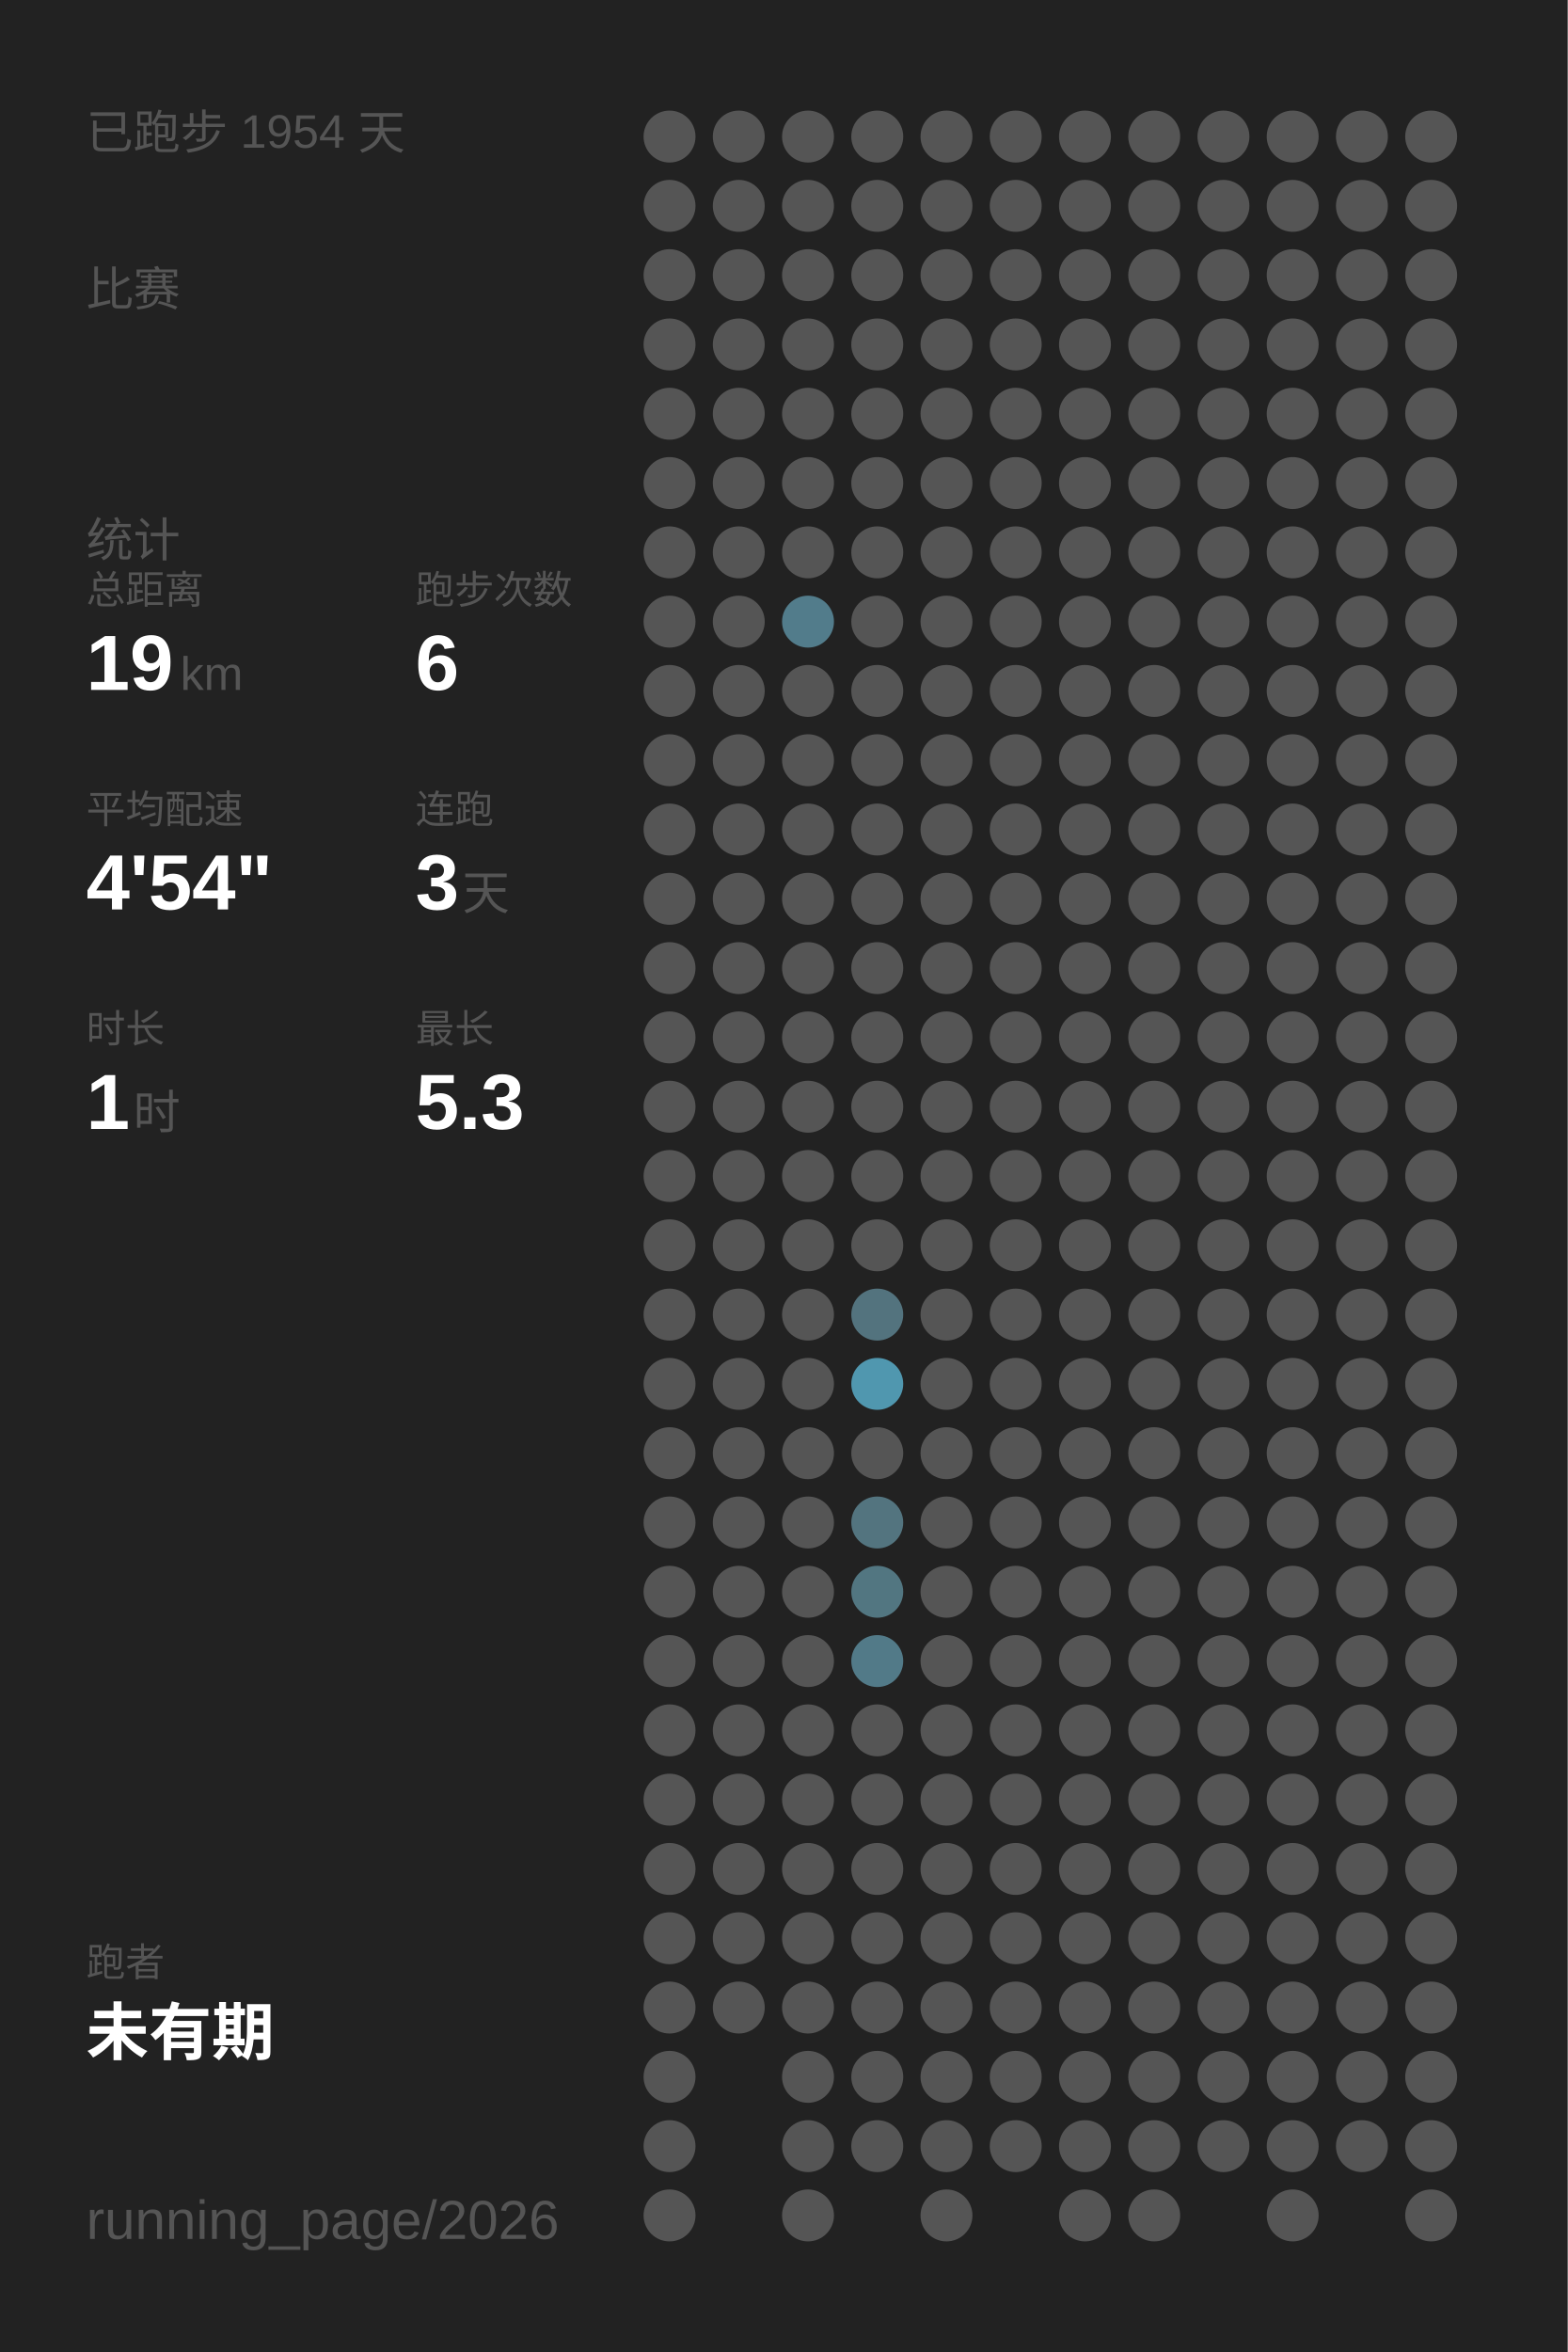
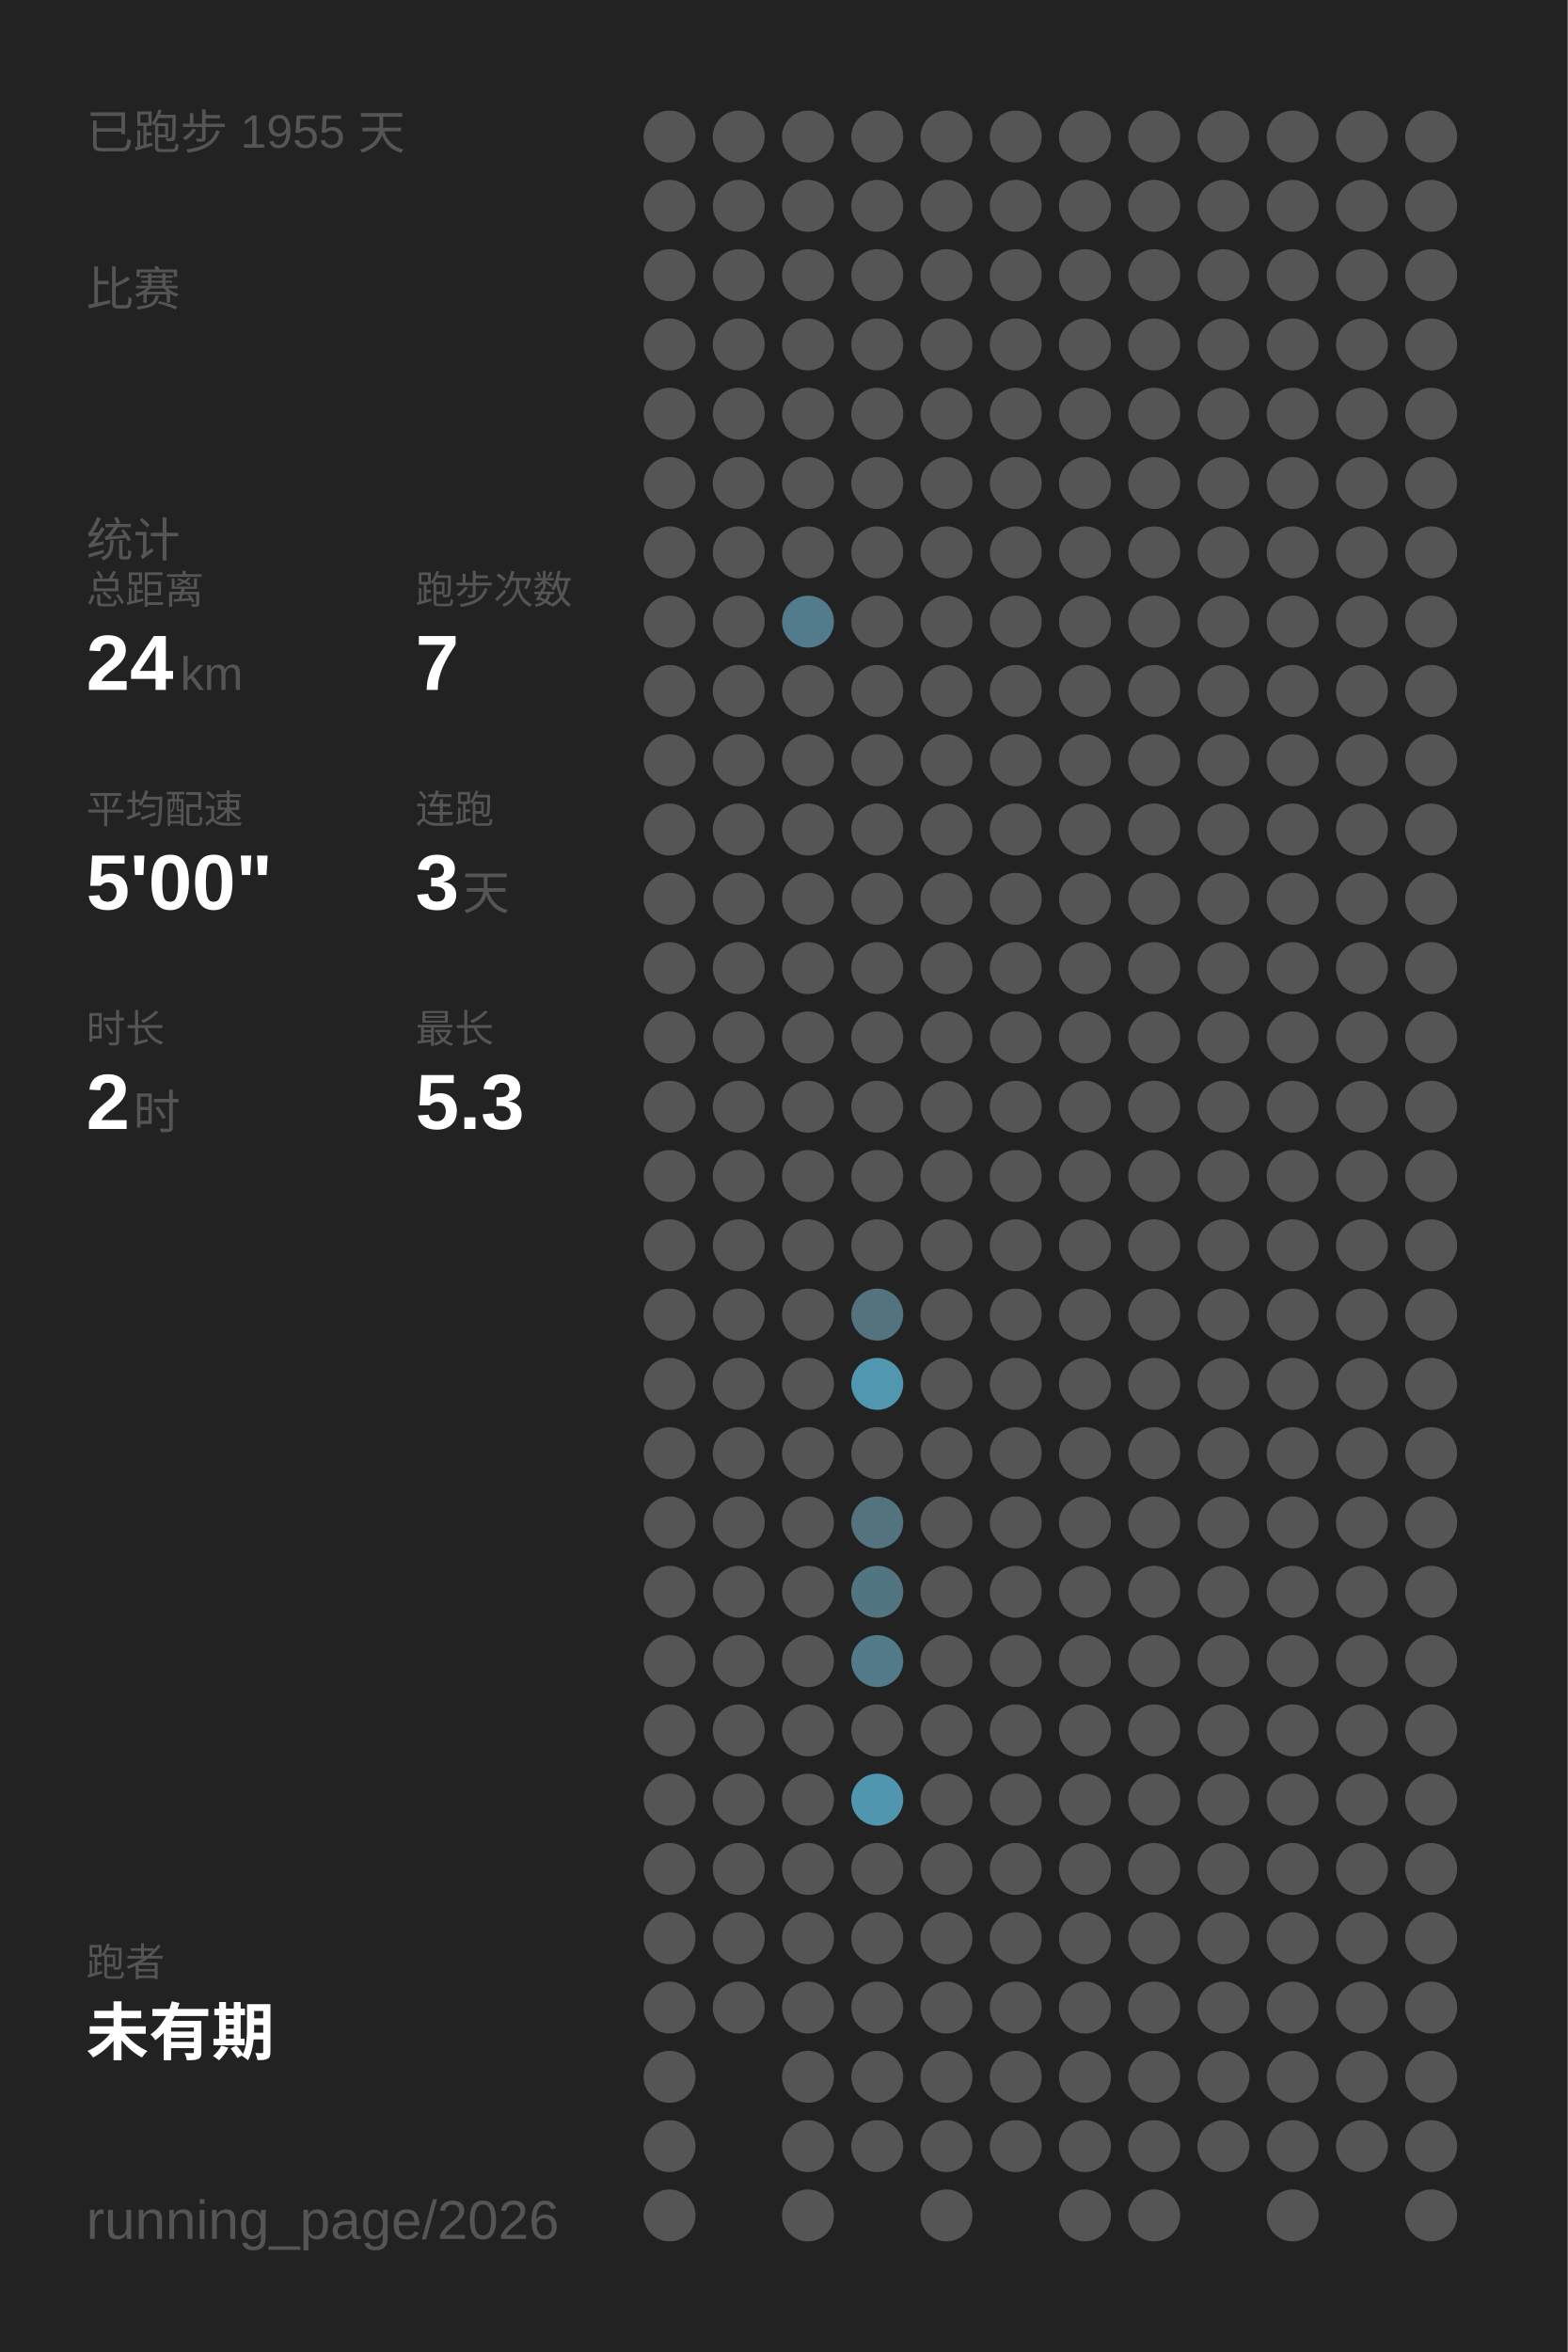
<svg xmlns="http://www.w3.org/2000/svg" baseProfile="full" height="300mm" version="1.1" viewBox="0,0,200,300" width="200mm">
  <defs />
  <rect fill="#222222" height="300" width="200" x="0" y="0" />
-   <text fill="#555555" style="font-size:6px; font-family:Arial;" x="11" y="19">已跑步 1954 天</text>
+   <text fill="#555555" style="font-size:6px; font-family:Arial;" x="11" y="19">已跑步 1955 天</text>
  <text fill="#555555" style="font-size:6px; font-family:Arial;" x="11" y="39">比赛</text>
  <text fill="#555555" style="font-size:6px; font-family:Arial;" x="11" y="71">统计</text>
  <text fill="#555555" style="font-size:5px; font-family:Arial;" x="11" y="77">总距离</text>
-   <text fill="#FFFFFF" style="font-size:10px; font-family:Arial; font-weight:bold;" x="11" y="88">19</text>
+   <text fill="#FFFFFF" style="font-size:10px; font-family:Arial; font-weight:bold;" x="11" y="88">24</text>
  <text fill="#555555" style="font-size:6px; font-family:Arial;" x="23" y="88">km</text>
  <text fill="#555555" style="font-size:5px; font-family:Arial;" x="53" y="77">跑步次数</text>
-   <text fill="#FFFFFF" style="font-size:10px; font-family:Arial; font-weight:bold;" x="53" y="88">6</text>
+   <text fill="#FFFFFF" style="font-size:10px; font-family:Arial; font-weight:bold;" x="53" y="88">7</text>
  <text fill="#555555" style="font-size:5px; font-family:Arial;" x="11" y="105">平均配速</text>
-   <text fill="#FFFFFF" style="font-size:10px; font-family:Arial; font-weight:bold;" x="11" y="116">4'54"</text>
+   <text fill="#FFFFFF" style="font-size:10px; font-family:Arial; font-weight:bold;" x="11" y="116">5'00"</text>
  <text fill="#555555" style="font-size:5px; font-family:Arial;" x="53" y="105">连跑</text>
  <text fill="#FFFFFF" style="font-size:10px; font-family:Arial; font-weight:bold;" x="53" y="116">3</text>
  <text fill="#555555" style="font-size:6px; font-family:Arial;" x="59" y="116">天</text>
  <text fill="#555555" style="font-size:5px; font-family:Arial;" x="11" y="133">时长</text>
-   <text fill="#FFFFFF" style="font-size:10px; font-family:Arial; font-weight:bold;" x="11" y="144">1</text>
+   <text fill="#FFFFFF" style="font-size:10px; font-family:Arial; font-weight:bold;" x="11" y="144">2</text>
  <text fill="#555555" style="font-size:6px; font-family:Arial;" x="17" y="144">时</text>
  <text fill="#555555" style="font-size:5px; font-family:Arial;" x="53" y="133">最长</text>
  <text fill="#FFFFFF" style="font-size:10px; font-family:Arial; font-weight:bold;" x="53" y="144">5.3</text>
  <text fill="#555555" style="font-size:5px; font-family:Arial;" x="11" y="252.065">跑者</text>
  <text fill="#FFFFFF" style="font-size:8px; font-family:Arial; font-weight:bold;" x="11" y="262.065">未有期</text>
  <text fill="#555555" style="font-size:7px; font-family:Arial;" x="11" y="285.581">running_page/2026</text>
  <circle cx="85.417" cy="17.419" fill="#555555" r="3.312" />
  <circle cx="85.417" cy="26.258" fill="#555555" r="3.312" />
  <circle cx="85.417" cy="35.097" fill="#555555" r="3.312" />
  <circle cx="85.417" cy="43.935" fill="#555555" r="3.312" />
  <circle cx="85.417" cy="52.774" fill="#555555" r="3.312" />
  <circle cx="85.417" cy="61.613" fill="#555555" r="3.312" />
  <circle cx="85.417" cy="70.452" fill="#555555" r="3.312" />
  <circle cx="85.417" cy="79.29" fill="#555555" r="3.312" />
  <circle cx="85.417" cy="88.129" fill="#555555" r="3.312" />
  <circle cx="85.417" cy="96.968" fill="#555555" r="3.312" />
  <circle cx="85.417" cy="105.806" fill="#555555" r="3.312" />
  <circle cx="85.417" cy="114.645" fill="#555555" r="3.312" />
  <circle cx="85.417" cy="123.484" fill="#555555" r="3.312" />
  <circle cx="85.417" cy="132.323" fill="#555555" r="3.312" />
  <circle cx="85.417" cy="141.161" fill="#555555" r="3.312" />
  <circle cx="85.417" cy="150" fill="#555555" r="3.312" />
  <circle cx="85.417" cy="158.839" fill="#555555" r="3.312" />
  <circle cx="85.417" cy="167.677" fill="#555555" r="3.312" />
  <circle cx="85.417" cy="176.516" fill="#555555" r="3.312" />
  <circle cx="85.417" cy="185.355" fill="#555555" r="3.312" />
  <circle cx="85.417" cy="194.194" fill="#555555" r="3.312" />
  <circle cx="85.417" cy="203.032" fill="#555555" r="3.312" />
  <circle cx="85.417" cy="211.871" fill="#555555" r="3.312" />
  <circle cx="85.417" cy="220.71" fill="#555555" r="3.312" />
  <circle cx="85.417" cy="229.548" fill="#555555" r="3.312" />
  <circle cx="85.417" cy="238.387" fill="#555555" r="3.312" />
  <circle cx="85.417" cy="247.226" fill="#555555" r="3.312" />
  <circle cx="85.417" cy="256.065" fill="#555555" r="3.312" />
  <circle cx="85.417" cy="264.903" fill="#555555" r="3.312" />
  <circle cx="85.417" cy="273.742" fill="#555555" r="3.312" />
  <circle cx="85.417" cy="282.581" fill="#555555" r="3.312" />
  <circle cx="94.25" cy="17.419" fill="#555555" r="3.312" />
  <circle cx="94.25" cy="26.258" fill="#555555" r="3.312" />
  <circle cx="94.25" cy="35.097" fill="#555555" r="3.312" />
  <circle cx="94.25" cy="43.935" fill="#555555" r="3.312" />
  <circle cx="94.25" cy="52.774" fill="#555555" r="3.312" />
  <circle cx="94.25" cy="61.613" fill="#555555" r="3.312" />
  <circle cx="94.25" cy="70.452" fill="#555555" r="3.312" />
  <circle cx="94.25" cy="79.29" fill="#555555" r="3.312" />
  <circle cx="94.25" cy="88.129" fill="#555555" r="3.312" />
  <circle cx="94.25" cy="96.968" fill="#555555" r="3.312" />
  <circle cx="94.25" cy="105.806" fill="#555555" r="3.312" />
  <circle cx="94.25" cy="114.645" fill="#555555" r="3.312" />
  <circle cx="94.25" cy="123.484" fill="#555555" r="3.312" />
  <circle cx="94.25" cy="132.323" fill="#555555" r="3.312" />
  <circle cx="94.25" cy="141.161" fill="#555555" r="3.312" />
  <circle cx="94.25" cy="150" fill="#555555" r="3.312" />
  <circle cx="94.25" cy="158.839" fill="#555555" r="3.312" />
  <circle cx="94.25" cy="167.677" fill="#555555" r="3.312" />
  <circle cx="94.25" cy="176.516" fill="#555555" r="3.312" />
  <circle cx="94.25" cy="185.355" fill="#555555" r="3.312" />
  <circle cx="94.25" cy="194.194" fill="#555555" r="3.312" />
  <circle cx="94.25" cy="203.032" fill="#555555" r="3.312" />
  <circle cx="94.25" cy="211.871" fill="#555555" r="3.312" />
  <circle cx="94.25" cy="220.71" fill="#555555" r="3.312" />
  <circle cx="94.25" cy="229.548" fill="#555555" r="3.312" />
  <circle cx="94.25" cy="238.387" fill="#555555" r="3.312" />
  <circle cx="94.25" cy="247.226" fill="#555555" r="3.312" />
  <circle cx="94.25" cy="256.065" fill="#555555" r="3.312" />
  <circle cx="103.083" cy="17.419" fill="#555555" r="3.312" />
  <circle cx="103.083" cy="26.258" fill="#555555" r="3.312" />
  <circle cx="103.083" cy="35.097" fill="#555555" r="3.312" />
  <circle cx="103.083" cy="43.935" fill="#555555" r="3.312" />
  <circle cx="103.083" cy="52.774" fill="#555555" r="3.312" />
  <circle cx="103.083" cy="61.613" fill="#555555" r="3.312" />
  <circle cx="103.083" cy="70.452" fill="#555555" r="3.312" />
  <circle cx="103.083" cy="79.29" fill="#527c8b" r="3.312" />
  <circle cx="103.083" cy="88.129" fill="#555555" r="3.312" />
  <circle cx="103.083" cy="96.968" fill="#555555" r="3.312" />
  <circle cx="103.083" cy="105.806" fill="#555555" r="3.312" />
  <circle cx="103.083" cy="114.645" fill="#555555" r="3.312" />
  <circle cx="103.083" cy="123.484" fill="#555555" r="3.312" />
  <circle cx="103.083" cy="132.323" fill="#555555" r="3.312" />
  <circle cx="103.083" cy="141.161" fill="#555555" r="3.312" />
  <circle cx="103.083" cy="150" fill="#555555" r="3.312" />
  <circle cx="103.083" cy="158.839" fill="#555555" r="3.312" />
  <circle cx="103.083" cy="167.677" fill="#555555" r="3.312" />
  <circle cx="103.083" cy="176.516" fill="#555555" r="3.312" />
  <circle cx="103.083" cy="185.355" fill="#555555" r="3.312" />
  <circle cx="103.083" cy="194.194" fill="#555555" r="3.312" />
  <circle cx="103.083" cy="203.032" fill="#555555" r="3.312" />
  <circle cx="103.083" cy="211.871" fill="#555555" r="3.312" />
  <circle cx="103.083" cy="220.71" fill="#555555" r="3.312" />
  <circle cx="103.083" cy="229.548" fill="#555555" r="3.312" />
  <circle cx="103.083" cy="238.387" fill="#555555" r="3.312" />
  <circle cx="103.083" cy="247.226" fill="#555555" r="3.312" />
  <circle cx="103.083" cy="256.065" fill="#555555" r="3.312" />
  <circle cx="103.083" cy="264.903" fill="#555555" r="3.312" />
  <circle cx="103.083" cy="273.742" fill="#555555" r="3.312" />
  <circle cx="103.083" cy="282.581" fill="#555555" r="3.312" />
  <circle cx="111.917" cy="17.419" fill="#555555" r="3.312" />
  <circle cx="111.917" cy="26.258" fill="#555555" r="3.312" />
  <circle cx="111.917" cy="35.097" fill="#555555" r="3.312" />
  <circle cx="111.917" cy="43.935" fill="#555555" r="3.312" />
  <circle cx="111.917" cy="52.774" fill="#555555" r="3.312" />
  <circle cx="111.917" cy="61.613" fill="#555555" r="3.312" />
  <circle cx="111.917" cy="70.452" fill="#555555" r="3.312" />
  <circle cx="111.917" cy="79.29" fill="#555555" r="3.312" />
  <circle cx="111.917" cy="88.129" fill="#555555" r="3.312" />
  <circle cx="111.917" cy="96.968" fill="#555555" r="3.312" />
  <circle cx="111.917" cy="105.806" fill="#555555" r="3.312" />
  <circle cx="111.917" cy="114.645" fill="#555555" r="3.312" />
  <circle cx="111.917" cy="123.484" fill="#555555" r="3.312" />
  <circle cx="111.917" cy="132.323" fill="#555555" r="3.312" />
  <circle cx="111.917" cy="141.161" fill="#555555" r="3.312" />
  <circle cx="111.917" cy="150" fill="#555555" r="3.312" />
  <circle cx="111.917" cy="158.839" fill="#555555" r="3.312" />
  <circle cx="111.917" cy="167.677" fill="#53737e" r="3.312" />
  <circle cx="111.917" cy="176.516" fill="#5097af" r="3.312" />
  <circle cx="111.917" cy="185.355" fill="#555555" r="3.312" />
  <circle cx="111.917" cy="194.194" fill="#53747f" r="3.312" />
  <circle cx="111.917" cy="203.032" fill="#527681" r="3.312" />
  <circle cx="111.917" cy="211.871" fill="#527a88" r="3.312" />
  <circle cx="111.917" cy="220.71" fill="#555555" r="3.312" />
-   <circle cx="111.917" cy="229.548" fill="#555555" r="3.312" />
+   <circle cx="111.917" cy="229.548" fill="#5096ae" r="3.312" />
  <circle cx="111.917" cy="238.387" fill="#555555" r="3.312" />
  <circle cx="111.917" cy="247.226" fill="#555555" r="3.312" />
  <circle cx="111.917" cy="256.065" fill="#555555" r="3.312" />
  <circle cx="111.917" cy="264.903" fill="#555555" r="3.312" />
  <circle cx="111.917" cy="273.742" fill="#555555" r="3.312" />
  <circle cx="120.75" cy="17.419" fill="#555555" r="3.312" />
  <circle cx="120.75" cy="26.258" fill="#555555" r="3.312" />
  <circle cx="120.75" cy="35.097" fill="#555555" r="3.312" />
  <circle cx="120.75" cy="43.935" fill="#555555" r="3.312" />
  <circle cx="120.75" cy="52.774" fill="#555555" r="3.312" />
  <circle cx="120.75" cy="61.613" fill="#555555" r="3.312" />
  <circle cx="120.75" cy="70.452" fill="#555555" r="3.312" />
  <circle cx="120.75" cy="79.29" fill="#555555" r="3.312" />
  <circle cx="120.75" cy="88.129" fill="#555555" r="3.312" />
  <circle cx="120.75" cy="96.968" fill="#555555" r="3.312" />
  <circle cx="120.75" cy="105.806" fill="#555555" r="3.312" />
  <circle cx="120.75" cy="114.645" fill="#555555" r="3.312" />
  <circle cx="120.75" cy="123.484" fill="#555555" r="3.312" />
  <circle cx="120.75" cy="132.323" fill="#555555" r="3.312" />
  <circle cx="120.75" cy="141.161" fill="#555555" r="3.312" />
  <circle cx="120.75" cy="150" fill="#555555" r="3.312" />
  <circle cx="120.75" cy="158.839" fill="#555555" r="3.312" />
  <circle cx="120.75" cy="167.677" fill="#555555" r="3.312" />
  <circle cx="120.75" cy="176.516" fill="#555555" r="3.312" />
  <circle cx="120.75" cy="185.355" fill="#555555" r="3.312" />
  <circle cx="120.75" cy="194.194" fill="#555555" r="3.312" />
  <circle cx="120.75" cy="203.032" fill="#555555" r="3.312" />
  <circle cx="120.75" cy="211.871" fill="#555555" r="3.312" />
  <circle cx="120.75" cy="220.71" fill="#555555" r="3.312" />
  <circle cx="120.75" cy="229.548" fill="#555555" r="3.312" />
  <circle cx="120.75" cy="238.387" fill="#555555" r="3.312" />
  <circle cx="120.75" cy="247.226" fill="#555555" r="3.312" />
  <circle cx="120.75" cy="256.065" fill="#555555" r="3.312" />
  <circle cx="120.75" cy="264.903" fill="#555555" r="3.312" />
  <circle cx="120.75" cy="273.742" fill="#555555" r="3.312" />
  <circle cx="120.75" cy="282.581" fill="#555555" r="3.312" />
  <circle cx="129.583" cy="17.419" fill="#555555" r="3.312" />
  <circle cx="129.583" cy="26.258" fill="#555555" r="3.312" />
  <circle cx="129.583" cy="35.097" fill="#555555" r="3.312" />
  <circle cx="129.583" cy="43.935" fill="#555555" r="3.312" />
  <circle cx="129.583" cy="52.774" fill="#555555" r="3.312" />
  <circle cx="129.583" cy="61.613" fill="#555555" r="3.312" />
  <circle cx="129.583" cy="70.452" fill="#555555" r="3.312" />
  <circle cx="129.583" cy="79.29" fill="#555555" r="3.312" />
  <circle cx="129.583" cy="88.129" fill="#555555" r="3.312" />
  <circle cx="129.583" cy="96.968" fill="#555555" r="3.312" />
  <circle cx="129.583" cy="105.806" fill="#555555" r="3.312" />
  <circle cx="129.583" cy="114.645" fill="#555555" r="3.312" />
  <circle cx="129.583" cy="123.484" fill="#555555" r="3.312" />
  <circle cx="129.583" cy="132.323" fill="#555555" r="3.312" />
  <circle cx="129.583" cy="141.161" fill="#555555" r="3.312" />
  <circle cx="129.583" cy="150" fill="#555555" r="3.312" />
  <circle cx="129.583" cy="158.839" fill="#555555" r="3.312" />
  <circle cx="129.583" cy="167.677" fill="#555555" r="3.312" />
  <circle cx="129.583" cy="176.516" fill="#555555" r="3.312" />
  <circle cx="129.583" cy="185.355" fill="#555555" r="3.312" />
  <circle cx="129.583" cy="194.194" fill="#555555" r="3.312" />
  <circle cx="129.583" cy="203.032" fill="#555555" r="3.312" />
  <circle cx="129.583" cy="211.871" fill="#555555" r="3.312" />
  <circle cx="129.583" cy="220.71" fill="#555555" r="3.312" />
  <circle cx="129.583" cy="229.548" fill="#555555" r="3.312" />
  <circle cx="129.583" cy="238.387" fill="#555555" r="3.312" />
  <circle cx="129.583" cy="247.226" fill="#555555" r="3.312" />
  <circle cx="129.583" cy="256.065" fill="#555555" r="3.312" />
  <circle cx="129.583" cy="264.903" fill="#555555" r="3.312" />
  <circle cx="129.583" cy="273.742" fill="#555555" r="3.312" />
  <circle cx="138.417" cy="17.419" fill="#555555" r="3.312" />
  <circle cx="138.417" cy="26.258" fill="#555555" r="3.312" />
  <circle cx="138.417" cy="35.097" fill="#555555" r="3.312" />
  <circle cx="138.417" cy="43.935" fill="#555555" r="3.312" />
  <circle cx="138.417" cy="52.774" fill="#555555" r="3.312" />
  <circle cx="138.417" cy="61.613" fill="#555555" r="3.312" />
  <circle cx="138.417" cy="70.452" fill="#555555" r="3.312" />
  <circle cx="138.417" cy="79.29" fill="#555555" r="3.312" />
  <circle cx="138.417" cy="88.129" fill="#555555" r="3.312" />
  <circle cx="138.417" cy="96.968" fill="#555555" r="3.312" />
  <circle cx="138.417" cy="105.806" fill="#555555" r="3.312" />
  <circle cx="138.417" cy="114.645" fill="#555555" r="3.312" />
  <circle cx="138.417" cy="123.484" fill="#555555" r="3.312" />
  <circle cx="138.417" cy="132.323" fill="#555555" r="3.312" />
  <circle cx="138.417" cy="141.161" fill="#555555" r="3.312" />
  <circle cx="138.417" cy="150" fill="#555555" r="3.312" />
  <circle cx="138.417" cy="158.839" fill="#555555" r="3.312" />
  <circle cx="138.417" cy="167.677" fill="#555555" r="3.312" />
  <circle cx="138.417" cy="176.516" fill="#555555" r="3.312" />
  <circle cx="138.417" cy="185.355" fill="#555555" r="3.312" />
  <circle cx="138.417" cy="194.194" fill="#555555" r="3.312" />
  <circle cx="138.417" cy="203.032" fill="#555555" r="3.312" />
  <circle cx="138.417" cy="211.871" fill="#555555" r="3.312" />
  <circle cx="138.417" cy="220.71" fill="#555555" r="3.312" />
  <circle cx="138.417" cy="229.548" fill="#555555" r="3.312" />
  <circle cx="138.417" cy="238.387" fill="#555555" r="3.312" />
  <circle cx="138.417" cy="247.226" fill="#555555" r="3.312" />
  <circle cx="138.417" cy="256.065" fill="#555555" r="3.312" />
  <circle cx="138.417" cy="264.903" fill="#555555" r="3.312" />
  <circle cx="138.417" cy="273.742" fill="#555555" r="3.312" />
  <circle cx="138.417" cy="282.581" fill="#555555" r="3.312" />
  <circle cx="147.25" cy="17.419" fill="#555555" r="3.312" />
  <circle cx="147.25" cy="26.258" fill="#555555" r="3.312" />
  <circle cx="147.25" cy="35.097" fill="#555555" r="3.312" />
  <circle cx="147.25" cy="43.935" fill="#555555" r="3.312" />
  <circle cx="147.25" cy="52.774" fill="#555555" r="3.312" />
  <circle cx="147.25" cy="61.613" fill="#555555" r="3.312" />
  <circle cx="147.25" cy="70.452" fill="#555555" r="3.312" />
  <circle cx="147.25" cy="79.29" fill="#555555" r="3.312" />
  <circle cx="147.25" cy="88.129" fill="#555555" r="3.312" />
  <circle cx="147.25" cy="96.968" fill="#555555" r="3.312" />
  <circle cx="147.25" cy="105.806" fill="#555555" r="3.312" />
  <circle cx="147.25" cy="114.645" fill="#555555" r="3.312" />
  <circle cx="147.25" cy="123.484" fill="#555555" r="3.312" />
  <circle cx="147.25" cy="132.323" fill="#555555" r="3.312" />
  <circle cx="147.25" cy="141.161" fill="#555555" r="3.312" />
  <circle cx="147.25" cy="150" fill="#555555" r="3.312" />
  <circle cx="147.25" cy="158.839" fill="#555555" r="3.312" />
  <circle cx="147.25" cy="167.677" fill="#555555" r="3.312" />
  <circle cx="147.25" cy="176.516" fill="#555555" r="3.312" />
  <circle cx="147.25" cy="185.355" fill="#555555" r="3.312" />
  <circle cx="147.25" cy="194.194" fill="#555555" r="3.312" />
  <circle cx="147.25" cy="203.032" fill="#555555" r="3.312" />
  <circle cx="147.25" cy="211.871" fill="#555555" r="3.312" />
  <circle cx="147.25" cy="220.71" fill="#555555" r="3.312" />
  <circle cx="147.25" cy="229.548" fill="#555555" r="3.312" />
  <circle cx="147.25" cy="238.387" fill="#555555" r="3.312" />
  <circle cx="147.25" cy="247.226" fill="#555555" r="3.312" />
  <circle cx="147.25" cy="256.065" fill="#555555" r="3.312" />
  <circle cx="147.25" cy="264.903" fill="#555555" r="3.312" />
  <circle cx="147.25" cy="273.742" fill="#555555" r="3.312" />
  <circle cx="147.25" cy="282.581" fill="#555555" r="3.312" />
  <circle cx="156.083" cy="17.419" fill="#555555" r="3.312" />
  <circle cx="156.083" cy="26.258" fill="#555555" r="3.312" />
  <circle cx="156.083" cy="35.097" fill="#555555" r="3.312" />
  <circle cx="156.083" cy="43.935" fill="#555555" r="3.312" />
  <circle cx="156.083" cy="52.774" fill="#555555" r="3.312" />
  <circle cx="156.083" cy="61.613" fill="#555555" r="3.312" />
  <circle cx="156.083" cy="70.452" fill="#555555" r="3.312" />
  <circle cx="156.083" cy="79.29" fill="#555555" r="3.312" />
  <circle cx="156.083" cy="88.129" fill="#555555" r="3.312" />
  <circle cx="156.083" cy="96.968" fill="#555555" r="3.312" />
  <circle cx="156.083" cy="105.806" fill="#555555" r="3.312" />
  <circle cx="156.083" cy="114.645" fill="#555555" r="3.312" />
  <circle cx="156.083" cy="123.484" fill="#555555" r="3.312" />
  <circle cx="156.083" cy="132.323" fill="#555555" r="3.312" />
  <circle cx="156.083" cy="141.161" fill="#555555" r="3.312" />
  <circle cx="156.083" cy="150" fill="#555555" r="3.312" />
  <circle cx="156.083" cy="158.839" fill="#555555" r="3.312" />
  <circle cx="156.083" cy="167.677" fill="#555555" r="3.312" />
  <circle cx="156.083" cy="176.516" fill="#555555" r="3.312" />
  <circle cx="156.083" cy="185.355" fill="#555555" r="3.312" />
  <circle cx="156.083" cy="194.194" fill="#555555" r="3.312" />
  <circle cx="156.083" cy="203.032" fill="#555555" r="3.312" />
  <circle cx="156.083" cy="211.871" fill="#555555" r="3.312" />
  <circle cx="156.083" cy="220.71" fill="#555555" r="3.312" />
  <circle cx="156.083" cy="229.548" fill="#555555" r="3.312" />
  <circle cx="156.083" cy="238.387" fill="#555555" r="3.312" />
  <circle cx="156.083" cy="247.226" fill="#555555" r="3.312" />
  <circle cx="156.083" cy="256.065" fill="#555555" r="3.312" />
  <circle cx="156.083" cy="264.903" fill="#555555" r="3.312" />
  <circle cx="156.083" cy="273.742" fill="#555555" r="3.312" />
  <circle cx="164.917" cy="17.419" fill="#555555" r="3.312" />
  <circle cx="164.917" cy="26.258" fill="#555555" r="3.312" />
  <circle cx="164.917" cy="35.097" fill="#555555" r="3.312" />
  <circle cx="164.917" cy="43.935" fill="#555555" r="3.312" />
  <circle cx="164.917" cy="52.774" fill="#555555" r="3.312" />
  <circle cx="164.917" cy="61.613" fill="#555555" r="3.312" />
  <circle cx="164.917" cy="70.452" fill="#555555" r="3.312" />
  <circle cx="164.917" cy="79.29" fill="#555555" r="3.312" />
  <circle cx="164.917" cy="88.129" fill="#555555" r="3.312" />
  <circle cx="164.917" cy="96.968" fill="#555555" r="3.312" />
  <circle cx="164.917" cy="105.806" fill="#555555" r="3.312" />
  <circle cx="164.917" cy="114.645" fill="#555555" r="3.312" />
  <circle cx="164.917" cy="123.484" fill="#555555" r="3.312" />
  <circle cx="164.917" cy="132.323" fill="#555555" r="3.312" />
  <circle cx="164.917" cy="141.161" fill="#555555" r="3.312" />
  <circle cx="164.917" cy="150" fill="#555555" r="3.312" />
  <circle cx="164.917" cy="158.839" fill="#555555" r="3.312" />
  <circle cx="164.917" cy="167.677" fill="#555555" r="3.312" />
  <circle cx="164.917" cy="176.516" fill="#555555" r="3.312" />
  <circle cx="164.917" cy="185.355" fill="#555555" r="3.312" />
  <circle cx="164.917" cy="194.194" fill="#555555" r="3.312" />
  <circle cx="164.917" cy="203.032" fill="#555555" r="3.312" />
  <circle cx="164.917" cy="211.871" fill="#555555" r="3.312" />
  <circle cx="164.917" cy="220.71" fill="#555555" r="3.312" />
  <circle cx="164.917" cy="229.548" fill="#555555" r="3.312" />
  <circle cx="164.917" cy="238.387" fill="#555555" r="3.312" />
  <circle cx="164.917" cy="247.226" fill="#555555" r="3.312" />
  <circle cx="164.917" cy="256.065" fill="#555555" r="3.312" />
  <circle cx="164.917" cy="264.903" fill="#555555" r="3.312" />
  <circle cx="164.917" cy="273.742" fill="#555555" r="3.312" />
  <circle cx="164.917" cy="282.581" fill="#555555" r="3.312" />
  <circle cx="173.75" cy="17.419" fill="#555555" r="3.312" />
  <circle cx="173.75" cy="26.258" fill="#555555" r="3.312" />
  <circle cx="173.75" cy="35.097" fill="#555555" r="3.312" />
  <circle cx="173.75" cy="43.935" fill="#555555" r="3.312" />
  <circle cx="173.75" cy="52.774" fill="#555555" r="3.312" />
  <circle cx="173.75" cy="61.613" fill="#555555" r="3.312" />
  <circle cx="173.75" cy="70.452" fill="#555555" r="3.312" />
  <circle cx="173.75" cy="79.29" fill="#555555" r="3.312" />
  <circle cx="173.75" cy="88.129" fill="#555555" r="3.312" />
  <circle cx="173.75" cy="96.968" fill="#555555" r="3.312" />
  <circle cx="173.75" cy="105.806" fill="#555555" r="3.312" />
  <circle cx="173.75" cy="114.645" fill="#555555" r="3.312" />
  <circle cx="173.75" cy="123.484" fill="#555555" r="3.312" />
  <circle cx="173.75" cy="132.323" fill="#555555" r="3.312" />
  <circle cx="173.75" cy="141.161" fill="#555555" r="3.312" />
  <circle cx="173.75" cy="150" fill="#555555" r="3.312" />
  <circle cx="173.75" cy="158.839" fill="#555555" r="3.312" />
  <circle cx="173.75" cy="167.677" fill="#555555" r="3.312" />
  <circle cx="173.75" cy="176.516" fill="#555555" r="3.312" />
  <circle cx="173.75" cy="185.355" fill="#555555" r="3.312" />
  <circle cx="173.75" cy="194.194" fill="#555555" r="3.312" />
  <circle cx="173.75" cy="203.032" fill="#555555" r="3.312" />
  <circle cx="173.75" cy="211.871" fill="#555555" r="3.312" />
  <circle cx="173.75" cy="220.71" fill="#555555" r="3.312" />
  <circle cx="173.75" cy="229.548" fill="#555555" r="3.312" />
  <circle cx="173.75" cy="238.387" fill="#555555" r="3.312" />
  <circle cx="173.75" cy="247.226" fill="#555555" r="3.312" />
  <circle cx="173.75" cy="256.065" fill="#555555" r="3.312" />
  <circle cx="173.75" cy="264.903" fill="#555555" r="3.312" />
  <circle cx="173.75" cy="273.742" fill="#555555" r="3.312" />
  <circle cx="182.583" cy="17.419" fill="#555555" r="3.312" />
  <circle cx="182.583" cy="26.258" fill="#555555" r="3.312" />
  <circle cx="182.583" cy="35.097" fill="#555555" r="3.312" />
  <circle cx="182.583" cy="43.935" fill="#555555" r="3.312" />
  <circle cx="182.583" cy="52.774" fill="#555555" r="3.312" />
  <circle cx="182.583" cy="61.613" fill="#555555" r="3.312" />
  <circle cx="182.583" cy="70.452" fill="#555555" r="3.312" />
  <circle cx="182.583" cy="79.29" fill="#555555" r="3.312" />
  <circle cx="182.583" cy="88.129" fill="#555555" r="3.312" />
  <circle cx="182.583" cy="96.968" fill="#555555" r="3.312" />
  <circle cx="182.583" cy="105.806" fill="#555555" r="3.312" />
  <circle cx="182.583" cy="114.645" fill="#555555" r="3.312" />
  <circle cx="182.583" cy="123.484" fill="#555555" r="3.312" />
  <circle cx="182.583" cy="132.323" fill="#555555" r="3.312" />
  <circle cx="182.583" cy="141.161" fill="#555555" r="3.312" />
  <circle cx="182.583" cy="150" fill="#555555" r="3.312" />
  <circle cx="182.583" cy="158.839" fill="#555555" r="3.312" />
  <circle cx="182.583" cy="167.677" fill="#555555" r="3.312" />
  <circle cx="182.583" cy="176.516" fill="#555555" r="3.312" />
  <circle cx="182.583" cy="185.355" fill="#555555" r="3.312" />
  <circle cx="182.583" cy="194.194" fill="#555555" r="3.312" />
  <circle cx="182.583" cy="203.032" fill="#555555" r="3.312" />
  <circle cx="182.583" cy="211.871" fill="#555555" r="3.312" />
  <circle cx="182.583" cy="220.71" fill="#555555" r="3.312" />
  <circle cx="182.583" cy="229.548" fill="#555555" r="3.312" />
  <circle cx="182.583" cy="238.387" fill="#555555" r="3.312" />
  <circle cx="182.583" cy="247.226" fill="#555555" r="3.312" />
  <circle cx="182.583" cy="256.065" fill="#555555" r="3.312" />
  <circle cx="182.583" cy="264.903" fill="#555555" r="3.312" />
  <circle cx="182.583" cy="273.742" fill="#555555" r="3.312" />
  <circle cx="182.583" cy="282.581" fill="#555555" r="3.312" />
</svg>
